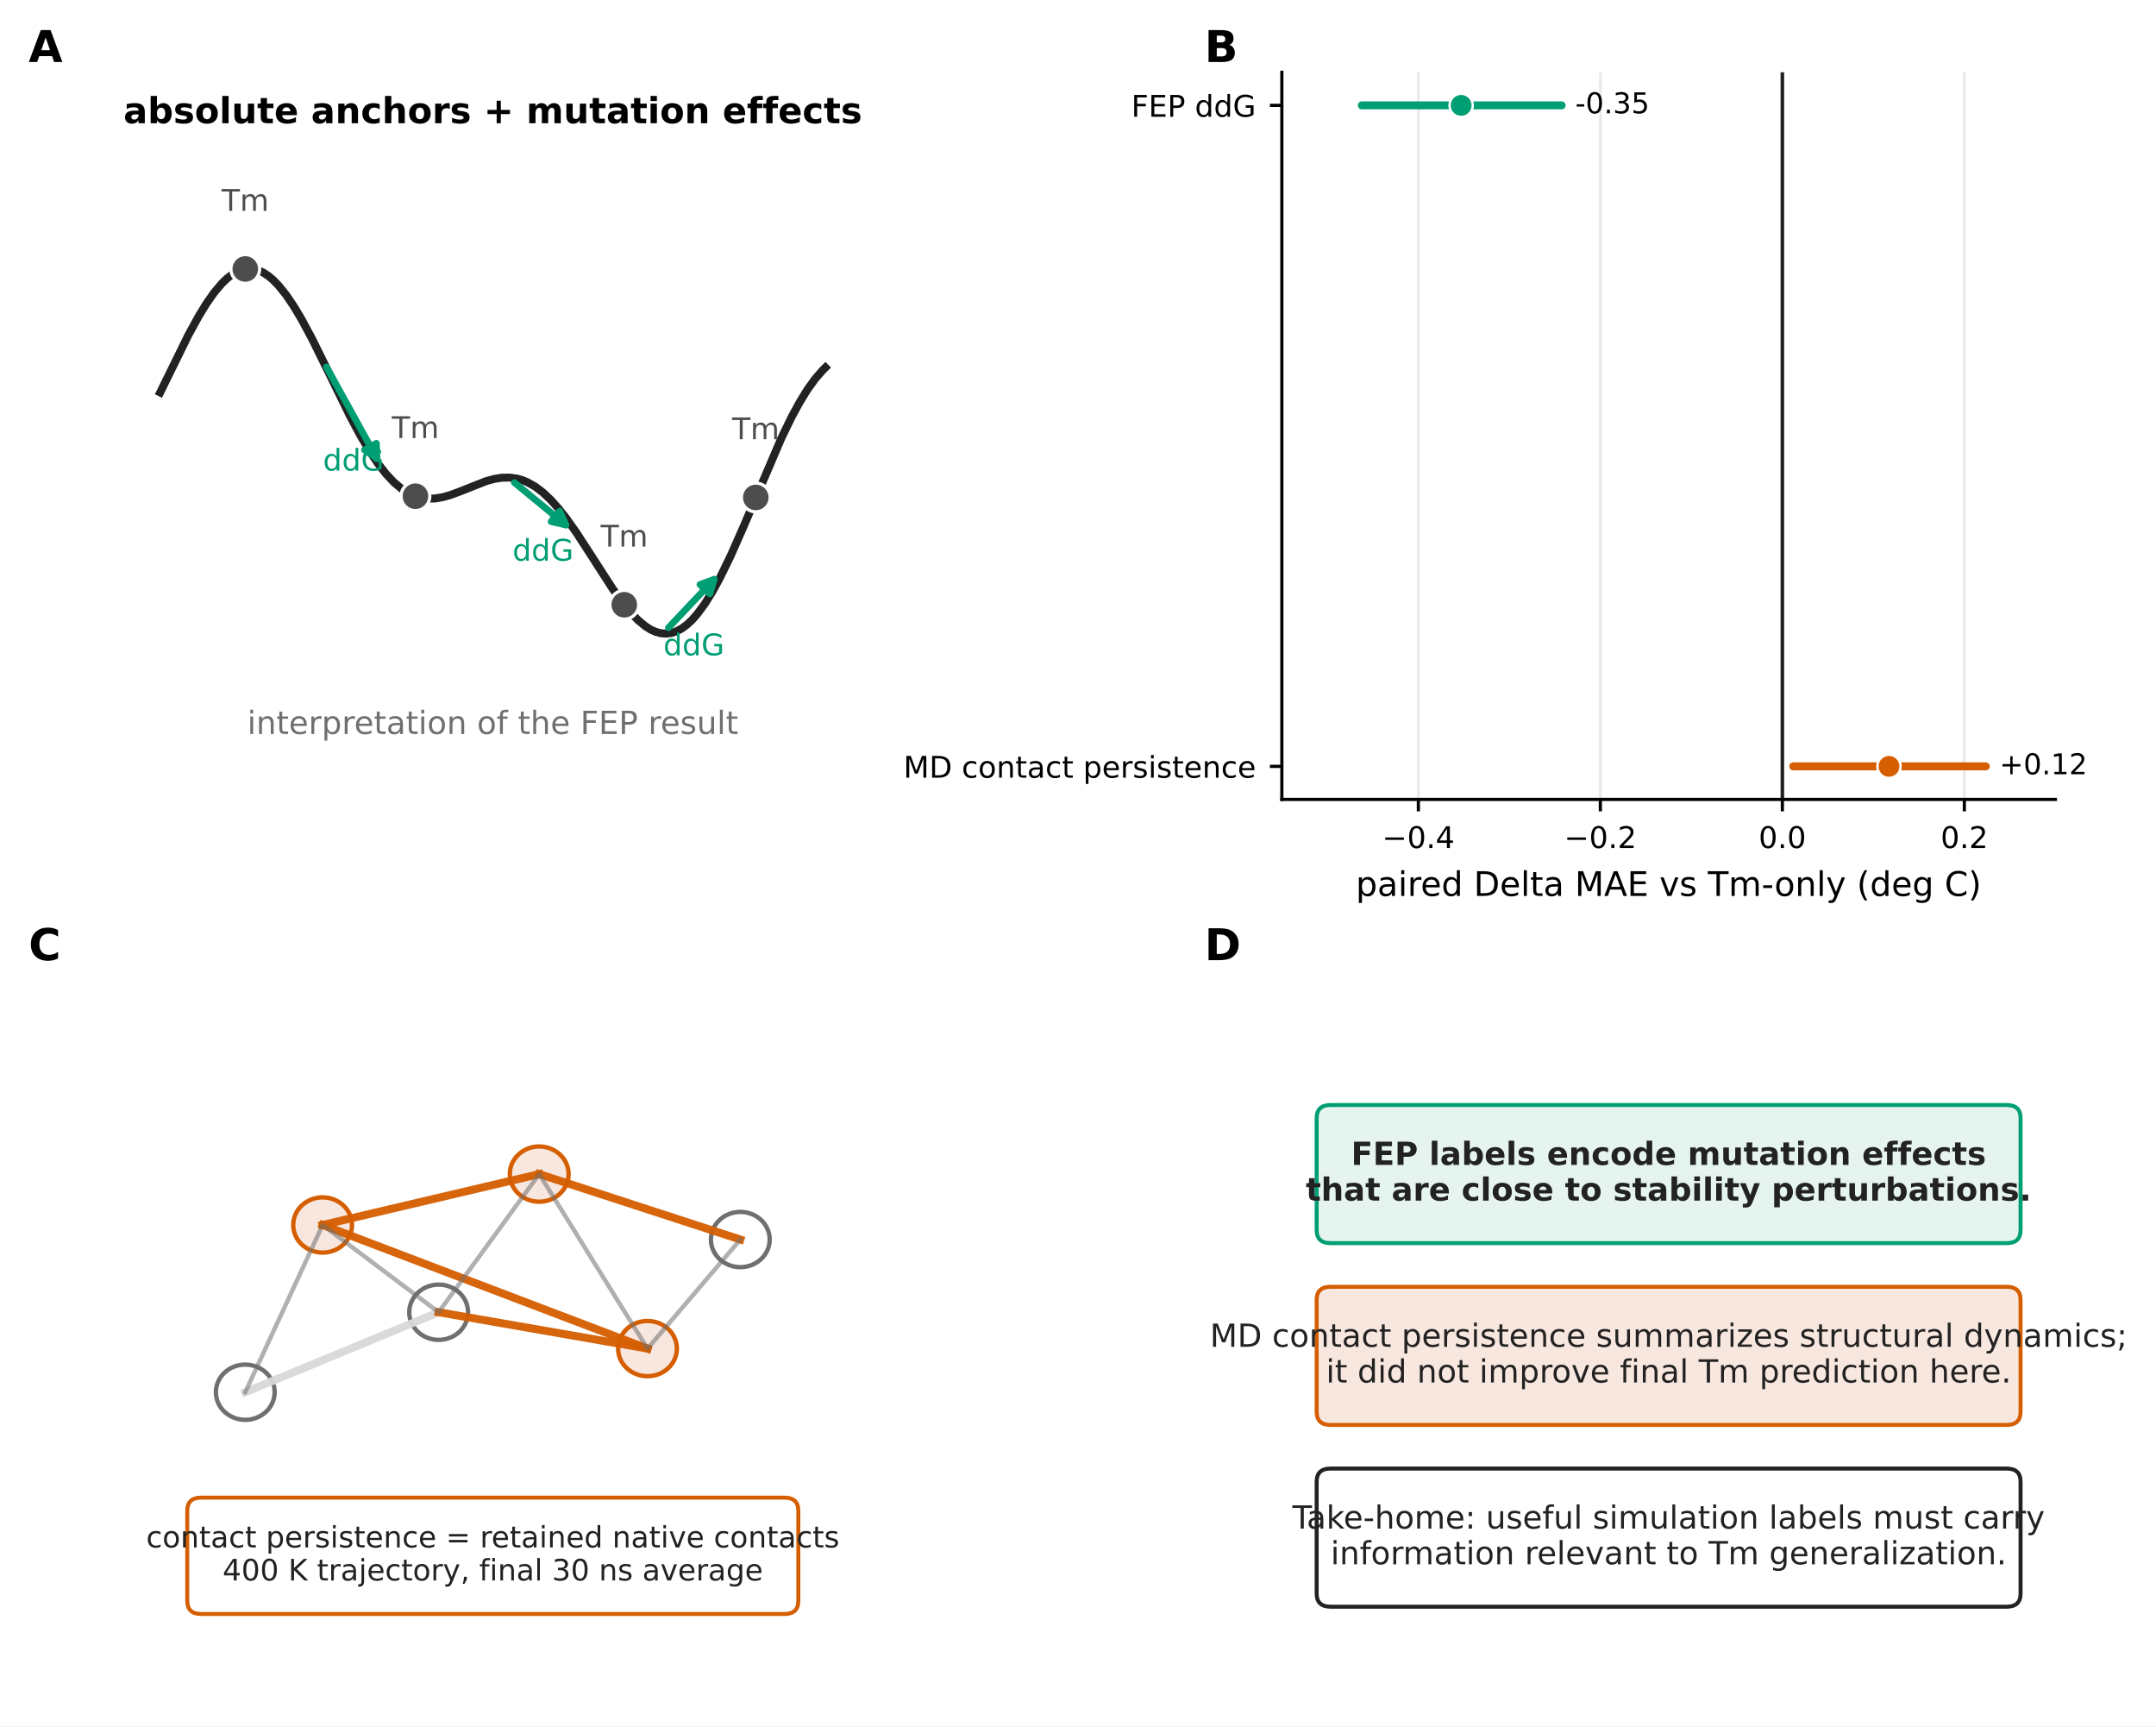
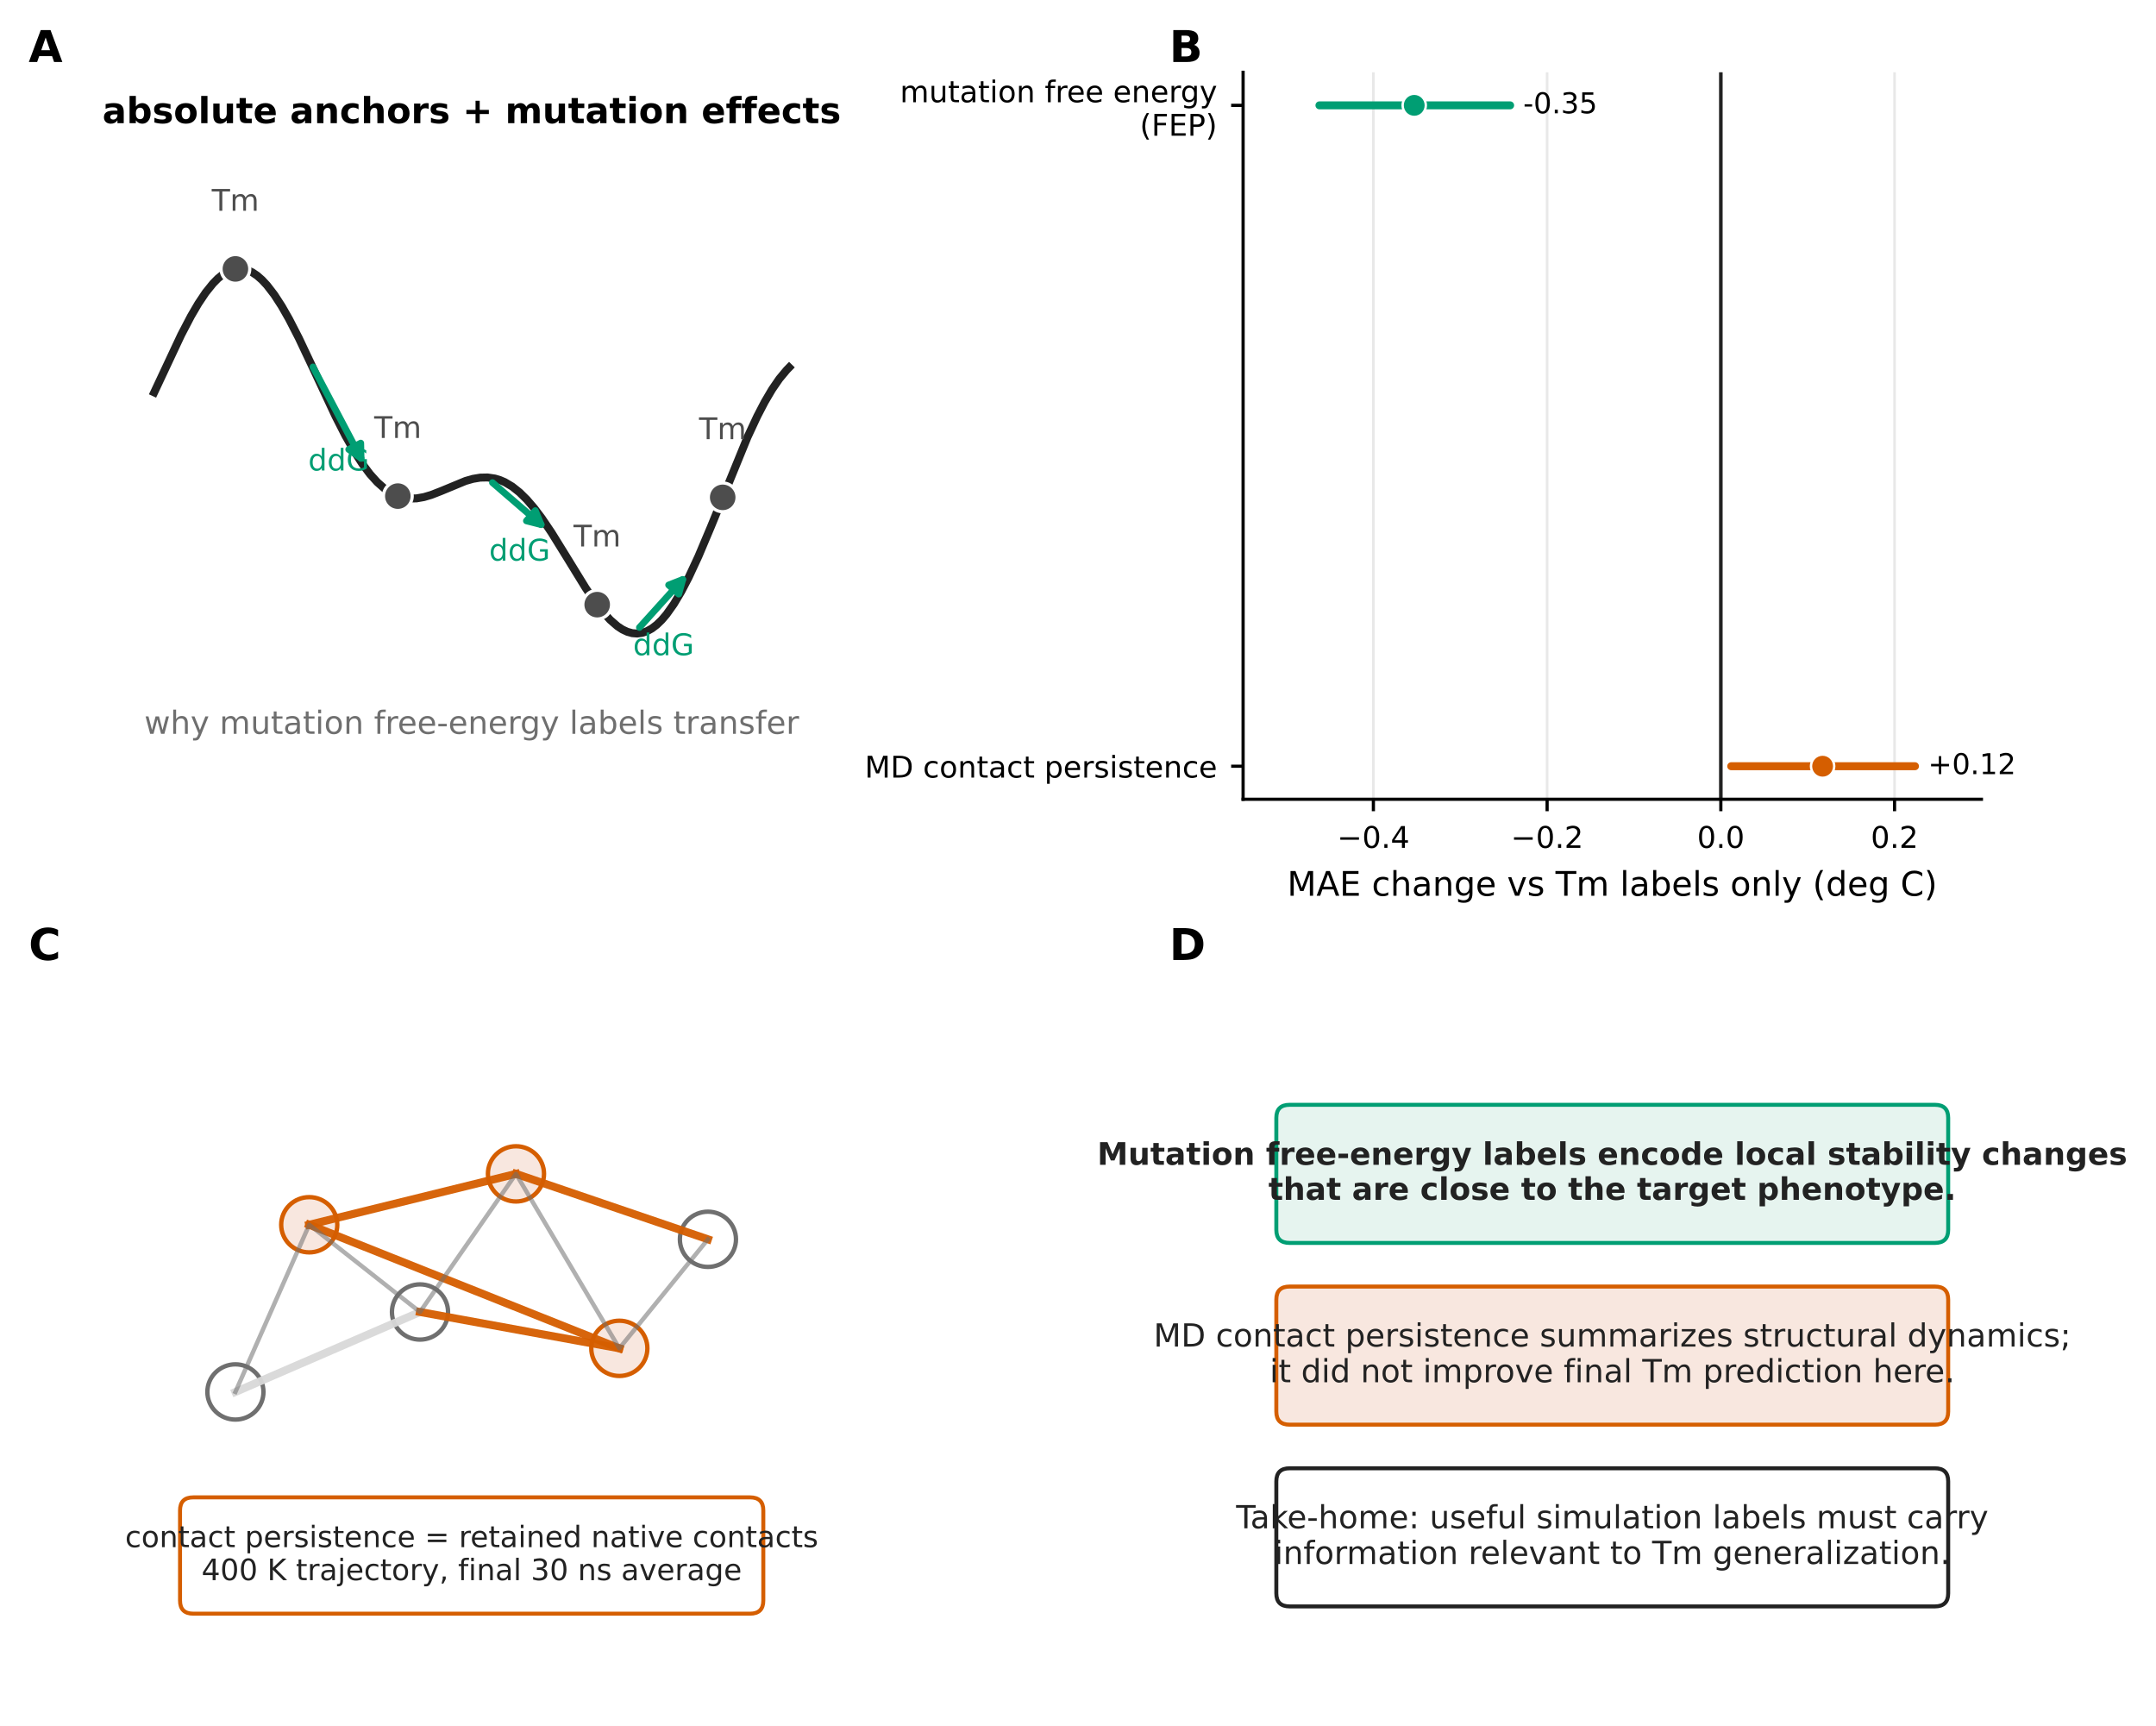
- <svg xmlns="http://www.w3.org/2000/svg" xmlns:xlink="http://www.w3.org/1999/xlink" width="541.18pt" height="433.197pt" viewBox="0 0 541.18 433.197" version="1.1">
+ <svg xmlns="http://www.w3.org/2000/svg" xmlns:xlink="http://www.w3.org/1999/xlink" width="541.238pt" height="433.197pt" viewBox="0 0 541.238 433.197" version="1.1">
  <defs>
    <style type="text/css">*{stroke-linejoin: round; stroke-linecap: butt}</style>
  </defs>
  <g id="figure_1">
    <g id="patch_1">
-       <path d="M 0 433.197  L 541.18 433.197  L 541.18 0  L 0 0  z " style="fill: #ffffff" />
+       <path d="M 0 433.197  L 541.238 433.197  L 541.238 0  L 0 0  z " style="fill: #ffffff" />
    </g>
    <g id="axes_1">
      <g id="patch_2">
-         <path d="M 26.616 200.605  L 220.776 200.605  L 220.776 18.147  L 26.616 18.147  z " style="fill: #ffffff" />
+         <path d="M 25.735 200.605  L 211.081 200.605  L 211.081 18.147  L 25.735 18.147  z " style="fill: #ffffff" />
      </g>
      <g id="matplotlib.axis_1" />
      <g id="matplotlib.axis_2" />
      <g id="line2d_1">
-         <path d="M 40.207 98.486  L 47.299 84.056  L 49.878 79.346  L 51.812 76.188  L 53.746 73.432  L 55.68 71.139  L 56.969 69.894  L 58.259 68.891  L 59.548 68.141  L 60.838 67.651  L 62.127 67.426  L 63.416 67.469  L 64.706 67.779  L 65.995 68.353  L 67.285 69.185  L 68.574 70.267  L 69.863 71.587  L 71.798 73.984  L 73.732 76.833  L 75.666 80.068  L 78.245 84.858  L 82.113 92.676  L 87.915 104.515  L 90.494 109.339  L 93.073 113.668  L 95.007 116.515  L 96.941 118.977  L 98.875 121.027  L 100.809 122.655  L 102.099 123.504  L 103.388 124.169  L 104.677 124.654  L 105.967 124.969  L 107.256 125.124  L 109.19 125.085  L 111.124 124.764  L 113.058 124.221  L 115.637 123.263  L 122.084 120.714  L 124.018 120.187  L 125.952 119.878  L 127.887 119.84  L 129.821 120.112  L 131.11 120.483  L 132.4 121.011  L 134.334 122.108  L 136.268 123.571  L 138.202 125.388  L 140.136 127.536  L 142.07 129.978  L 144.649 133.61  L 148.517 139.571  L 153.675 147.575  L 156.253 151.183  L 158.188 153.564  L 160.122 155.589  L 162.056 157.191  L 163.345 157.996  L 164.635 158.575  L 165.924 158.916  L 167.213 159.009  L 168.503 158.847  L 169.792 158.427  L 171.082 157.747  L 172.371 156.808  L 173.66 155.614  L 174.95 154.172  L 176.884 151.566  L 178.818 148.466  L 180.752 144.925  L 183.331 139.631  L 186.554 132.343  L 196.225 109.745  L 198.804 104.463  L 200.738 100.912  L 202.672 97.77  L 204.606 95.078  L 206.54 92.864  L 207.185 92.234  L 207.185 92.234  " clip-path="url(#pe78632c267)" style="fill: none; stroke: #222222; stroke-width: 2; stroke-linecap: square" />
+         <path d="M 38.709 98.486  L 45.479 84.056  L 47.94 79.346  L 49.787 76.188  L 51.633 73.432  L 53.479 71.139  L 54.71 69.894  L 55.941 68.891  L 57.172 68.141  L 58.403 67.651  L 59.634 67.426  L 60.864 67.469  L 62.095 67.779  L 63.326 68.353  L 64.557 69.185  L 65.788 70.267  L 67.019 71.587  L 68.865 73.984  L 70.711 76.833  L 72.558 80.068  L 75.02 84.858  L 78.712 92.676  L 84.251 104.515  L 86.713 109.339  L 89.175 113.668  L 91.021 116.515  L 92.867 118.977  L 94.713 121.027  L 96.56 122.655  L 97.791 123.504  L 99.021 124.169  L 100.252 124.654  L 101.483 124.969  L 102.714 125.124  L 104.56 125.085  L 106.407 124.764  L 108.253 124.221  L 110.715 123.263  L 116.869 120.714  L 118.715 120.187  L 120.562 119.878  L 122.408 119.84  L 124.254 120.112  L 125.485 120.483  L 126.716 121.011  L 128.562 122.108  L 130.409 123.571  L 132.255 125.388  L 134.101 127.536  L 135.948 129.978  L 138.409 133.61  L 142.102 139.571  L 147.025 147.575  L 149.487 151.183  L 151.333 153.564  L 153.18 155.589  L 155.026 157.191  L 156.257 157.996  L 157.488 158.575  L 158.719 158.916  L 159.95 159.009  L 161.18 158.847  L 162.411 158.427  L 163.642 157.747  L 164.873 156.808  L 166.104 155.614  L 167.335 154.172  L 169.181 151.566  L 171.027 148.466  L 172.874 144.925  L 175.335 139.631  L 178.413 132.343  L 187.644 109.745  L 190.106 104.463  L 191.952 100.912  L 193.798 97.77  L 195.645 95.078  L 197.491 92.864  L 198.106 92.234  L 198.106 92.234  " clip-path="url(#p2c0b64b8b6)" style="fill: none; stroke: #222222; stroke-width: 2; stroke-linecap: square" />
      </g>
      <g id="text_1">
-         <text style="font-size: 7.5px; font-family: 'DejaVu Sans'; text-anchor: middle; fill: #4d4d4d" x="61.565" y="52.899" transform="rotate(-0 61.56482 52.89873)">Tm</text>
+         <text style="font-size: 7.5px; font-family: 'DejaVu Sans'; text-anchor: middle; fill: #4d4d4d" x="59.097" y="52.899" transform="rotate(-0 59.09691 52.89873)">Tm</text>
      </g>
      <g id="text_2">
-         <text style="font-size: 7.5px; font-family: 'DejaVu Sans'; text-anchor: middle; fill: #4d4d4d" x="104.28" y="109.921" transform="rotate(-0 104.28 109.9215)">Tm</text>
+         <text style="font-size: 7.5px; font-family: 'DejaVu Sans'; text-anchor: middle; fill: #4d4d4d" x="99.873" y="109.921" transform="rotate(-0 99.87305 109.9215)">Tm</text>
      </g>
      <g id="text_3">
-         <text style="font-size: 7.5px; font-family: 'DejaVu Sans'; text-anchor: middle; fill: #4d4d4d" x="156.703" y="137.165" transform="rotate(-0 156.7032 137.1646)">Tm</text>
+         <text style="font-size: 7.5px; font-family: 'DejaVu Sans'; text-anchor: middle; fill: #4d4d4d" x="149.917" y="137.165" transform="rotate(-0 149.9165 137.1646)">Tm</text>
      </g>
      <g id="text_4">
-         <text style="font-size: 7.5px; font-family: 'DejaVu Sans'; text-anchor: middle; fill: #4d4d4d" x="189.71" y="110.233" transform="rotate(-0 189.7105 110.2332)">Tm</text>
+         <text style="font-size: 7.5px; font-family: 'DejaVu Sans'; text-anchor: middle; fill: #4d4d4d" x="181.425" y="110.233" transform="rotate(-0 181.4253 110.2332)">Tm</text>
      </g>
      <g id="patch_3">
-         <path d="M 81.95 92.096  Q 88.749 104.405 94.629 115.051  " style="fill: none; stroke: #009e73; stroke-width: 1.7; stroke-linecap: round" />
-         <path d="M 94.473 111.253  L 94.629 115.051  L 91.497 112.897  z " style="fill: #009e73; stroke: #009e73; stroke-width: 1.7; stroke-linecap: round" />
+         <path d="M 78.564 92.11  Q 85.046 104.403 90.641 115.015  " style="fill: none; stroke: #009e73; stroke-width: 1.7; stroke-linecap: round" />
+         <path d="M 90.559 111.215  L 90.641 115.015  L 87.552 112.801  z " style="fill: #009e73; stroke: #009e73; stroke-width: 1.7; stroke-linecap: round" />
      </g>
      <g id="text_5">
-         <text style="font-size: 7.5px; font-family: 'DejaVu Sans'; text-anchor: middle; fill: #009e73" x="88.747" y="118.086" transform="rotate(-0 88.74723 118.0865)">ddG</text>
+         <text style="font-size: 7.5px; font-family: 'DejaVu Sans'; text-anchor: middle; fill: #009e73" x="85.045" y="118.086" transform="rotate(-0 85.04537 118.0865)">ddG</text>
      </g>
      <g id="patch_4">
-         <path d="M 129.121 121.1  Q 136.316 127.022 142.044 131.736  " style="fill: none; stroke: #009e73; stroke-width: 1.7; stroke-linecap: round" />
-         <path d="M 140.499 128.263  L 142.044 131.736  L 138.338 130.888  z " style="fill: #009e73; stroke: #009e73; stroke-width: 1.7; stroke-linecap: round" />
+         <path d="M 123.628 121.135  Q 130.454 127.021 135.842 131.667  " style="fill: none; stroke: #009e73; stroke-width: 1.7; stroke-linecap: round" />
+         <path d="M 134.377 128.159  L 135.842 131.667  L 132.157 130.734  z " style="fill: #009e73; stroke: #009e73; stroke-width: 1.7; stroke-linecap: round" />
      </g>
      <g id="text_6">
-         <text style="font-size: 7.5px; font-family: 'DejaVu Sans'; text-anchor: middle; fill: #009e73" x="136.316" y="140.706" transform="rotate(-0 136.3164 140.7063)">ddG</text>
+         <text style="font-size: 7.5px; font-family: 'DejaVu Sans'; text-anchor: middle; fill: #009e73" x="130.455" y="140.706" transform="rotate(-0 130.4552 140.7063)">ddG</text>
      </g>
      <g id="patch_5">
-         <path d="M 167.786 157.521  Q 174.178 150.761 179.264 145.383  " style="fill: none; stroke: #009e73; stroke-width: 1.7; stroke-linecap: round" />
-         <path d="M 175.693 146.685  L 179.264 145.383  L 178.163 149.021  z " style="fill: #009e73; stroke: #009e73; stroke-width: 1.7; stroke-linecap: round" />
+         <path d="M 160.525 157.489  Q 166.598 150.761 171.398 145.444  " style="fill: none; stroke: #009e73; stroke-width: 1.7; stroke-linecap: round" />
+         <path d="M 167.858 146.829  L 171.398 145.444  L 170.382 149.107  z " style="fill: #009e73; stroke: #009e73; stroke-width: 1.7; stroke-linecap: round" />
      </g>
      <g id="text_7">
-         <text style="font-size: 7.5px; font-family: 'DejaVu Sans'; text-anchor: middle; fill: #009e73" x="174.178" y="164.446" transform="rotate(-0 174.1777 164.4461)">ddG</text>
+         <text style="font-size: 7.5px; font-family: 'DejaVu Sans'; text-anchor: middle; fill: #009e73" x="166.598" y="164.446" transform="rotate(-0 166.5977 164.4461)">ddG</text>
      </g>
      <g id="text_8">
-         <text style="font-weight: 700; font-size: 9px; font-family: 'DejaVu Sans'; text-anchor: middle" x="123.696" y="30.919" transform="rotate(-0 123.696 30.91946)">absolute anchors + mutation effects</text>
+         <text style="font-weight: 700; font-size: 9px; font-family: 'DejaVu Sans'; text-anchor: middle" x="118.408" y="30.919" transform="rotate(-0 118.4077 30.91946)">absolute anchors + mutation effects</text>
      </g>
      <g id="text_9">
-         <text style="font-size: 8px; font-family: 'DejaVu Sans'; text-anchor: middle; fill: #6f6f6f" x="123.696" y="184.184" transform="rotate(-0 123.696 184.1836)">interpretation of the FEP result</text>
+         <text style="font-size: 8px; font-family: 'DejaVu Sans'; text-anchor: middle; fill: #6f6f6f" x="118.408" y="184.184" transform="rotate(-0 118.4077 184.1836)">why mutation free-energy labels transfer</text>
      </g>
      <g id="text_10">
        <text style="font-weight: 700; font-size: 11px; font-family: 'DejaVu Sans'; text-anchor: start" x="7.2" y="15.558" transform="rotate(-0 7.2 15.55828)">A</text>
      </g>
      <g id="PathCollection_1">
        <defs>
-           <path id="m253d816e03" d="M 0 3.606  C 0.956 3.606 1.873 3.226 2.55 2.55  C 3.226 1.873 3.606 0.956 3.606 0  C 3.606 -0.956 3.226 -1.873 2.55 -2.55  C 1.873 -3.226 0.956 -3.606 0 -3.606  C -0.956 -3.606 -1.873 -3.226 -2.55 -2.55  C -3.226 -1.873 -3.606 -0.956 -3.606 0  C -3.606 0.956 -3.226 1.873 -2.55 2.55  C -1.873 3.226 -0.956 3.606 0 3.606  z " style="stroke: #ffffff; stroke-width: 0.8" />
+           <path id="m5f0a1b4e1e" d="M 0 3.606  C 0.956 3.606 1.873 3.226 2.55 2.55  C 3.226 1.873 3.606 0.956 3.606 0  C 3.606 -0.956 3.226 -1.873 2.55 -2.55  C 1.873 -3.226 0.956 -3.606 0 -3.606  C -0.956 -3.606 -1.873 -3.226 -2.55 -2.55  C -3.226 -1.873 -3.606 -0.956 -3.606 0  C -3.606 0.956 -3.226 1.873 -2.55 2.55  C -1.873 3.226 -0.956 3.606 0 3.606  z " style="stroke: #ffffff; stroke-width: 0.8" />
        </defs>
-         <g clip-path="url(#pe78632c267)">
-           <use xlink:href="#m253d816e03" x="61.565" y="67.495" style="fill: #4d4d4d; stroke: #ffffff; stroke-width: 0.8" />
-           <use xlink:href="#m253d816e03" x="104.28" y="124.518" style="fill: #4d4d4d; stroke: #ffffff; stroke-width: 0.8" />
-           <use xlink:href="#m253d816e03" x="156.703" y="151.761" style="fill: #4d4d4d; stroke: #ffffff; stroke-width: 0.8" />
-           <use xlink:href="#m253d816e03" x="189.71" y="124.83" style="fill: #4d4d4d; stroke: #ffffff; stroke-width: 0.8" />
+         <g clip-path="url(#p2c0b64b8b6)">
+           <use xlink:href="#m5f0a1b4e1e" x="59.097" y="67.495" style="fill: #4d4d4d; stroke: #ffffff; stroke-width: 0.8" />
+           <use xlink:href="#m5f0a1b4e1e" x="99.873" y="124.518" style="fill: #4d4d4d; stroke: #ffffff; stroke-width: 0.8" />
+           <use xlink:href="#m5f0a1b4e1e" x="149.917" y="151.761" style="fill: #4d4d4d; stroke: #ffffff; stroke-width: 0.8" />
+           <use xlink:href="#m5f0a1b4e1e" x="181.425" y="124.83" style="fill: #4d4d4d; stroke: #ffffff; stroke-width: 0.8" />
        </g>
      </g>
    </g>
    <g id="axes_2">
      <g id="patch_6">
-         <path d="M 321.76 200.605  L 515.92 200.605  L 515.92 18.147  L 321.76 18.147  z " style="fill: #ffffff" />
+         <path d="M 312.065 200.605  L 497.411 200.605  L 497.411 18.147  L 312.065 18.147  z " style="fill: #ffffff" />
      </g>
      <g id="matplotlib.axis_3">
        <g id="xtick_1">
          <g id="line2d_2">
-             <path d="M 356.024 200.605  L 356.024 18.147  " clip-path="url(#p663e8da5ec)" style="fill: none; stroke: #e8e8e8; stroke-width: 0.65; stroke-linecap: square" />
+             <path d="M 344.773 200.605  L 344.773 18.147  " clip-path="url(#p73a50c0881)" style="fill: none; stroke: #e8e8e8; stroke-width: 0.65; stroke-linecap: square" />
          </g>
          <g id="line2d_3">
            <defs>
-               <path id="m9e919296b8" d="M 0 0  L 0 3  " style="stroke: #000000; stroke-width: 0.8" />
+               <path id="m9fbf3419f8" d="M 0 0  L 0 3  " style="stroke: #000000; stroke-width: 0.8" />
            </defs>
            <g>
-               <use xlink:href="#m9e919296b8" x="356.024" y="200.605" style="stroke: #000000; stroke-width: 0.8" />
+               <use xlink:href="#m9fbf3419f8" x="344.773" y="200.605" style="stroke: #000000; stroke-width: 0.8" />
            </g>
          </g>
          <g id="text_11">
-             <text style="font-size: 7.5px; font-family: 'DejaVu Sans'; text-anchor: middle" x="356.024" y="212.804" transform="rotate(-0 356.0237 212.8036)">−0.4</text>
+             <text style="font-size: 7.5px; font-family: 'DejaVu Sans'; text-anchor: middle" x="344.773" y="212.804" transform="rotate(-0 344.7729 212.8036)">−0.4</text>
          </g>
        </g>
        <g id="xtick_2">
          <g id="line2d_4">
-             <path d="M 401.708 200.605  L 401.708 18.147  " clip-path="url(#p663e8da5ec)" style="fill: none; stroke: #e8e8e8; stroke-width: 0.65; stroke-linecap: square" />
+             <path d="M 388.384 200.605  L 388.384 18.147  " clip-path="url(#p73a50c0881)" style="fill: none; stroke: #e8e8e8; stroke-width: 0.65; stroke-linecap: square" />
          </g>
          <g id="line2d_5">
            <g>
-               <use xlink:href="#m9e919296b8" x="401.708" y="200.605" style="stroke: #000000; stroke-width: 0.8" />
+               <use xlink:href="#m9fbf3419f8" x="388.384" y="200.605" style="stroke: #000000; stroke-width: 0.8" />
            </g>
          </g>
          <g id="text_12">
-             <text style="font-size: 7.5px; font-family: 'DejaVu Sans'; text-anchor: middle" x="401.708" y="212.804" transform="rotate(-0 401.7084 212.8036)">−0.2</text>
+             <text style="font-size: 7.5px; font-family: 'DejaVu Sans'; text-anchor: middle" x="388.384" y="212.804" transform="rotate(-0 388.3838 212.8036)">−0.2</text>
          </g>
        </g>
        <g id="xtick_3">
          <g id="line2d_6">
-             <path d="M 447.393 200.605  L 447.393 18.147  " clip-path="url(#p663e8da5ec)" style="fill: none; stroke: #e8e8e8; stroke-width: 0.65; stroke-linecap: square" />
+             <path d="M 431.995 200.605  L 431.995 18.147  " clip-path="url(#p73a50c0881)" style="fill: none; stroke: #e8e8e8; stroke-width: 0.65; stroke-linecap: square" />
          </g>
          <g id="line2d_7">
            <g>
-               <use xlink:href="#m9e919296b8" x="447.393" y="200.605" style="stroke: #000000; stroke-width: 0.8" />
+               <use xlink:href="#m9fbf3419f8" x="431.995" y="200.605" style="stroke: #000000; stroke-width: 0.8" />
            </g>
          </g>
          <g id="text_13">
-             <text style="font-size: 7.5px; font-family: 'DejaVu Sans'; text-anchor: middle" x="447.393" y="212.804" transform="rotate(-0 447.3931 212.8036)">0.0</text>
+             <text style="font-size: 7.5px; font-family: 'DejaVu Sans'; text-anchor: middle" x="431.995" y="212.804" transform="rotate(-0 431.9946 212.8036)">0.0</text>
          </g>
        </g>
        <g id="xtick_4">
          <g id="line2d_8">
-             <path d="M 493.078 200.605  L 493.078 18.147  " clip-path="url(#p663e8da5ec)" style="fill: none; stroke: #e8e8e8; stroke-width: 0.65; stroke-linecap: square" />
+             <path d="M 475.605 200.605  L 475.605 18.147  " clip-path="url(#p73a50c0881)" style="fill: none; stroke: #e8e8e8; stroke-width: 0.65; stroke-linecap: square" />
          </g>
          <g id="line2d_9">
            <g>
-               <use xlink:href="#m9e919296b8" x="493.078" y="200.605" style="stroke: #000000; stroke-width: 0.8" />
+               <use xlink:href="#m9fbf3419f8" x="475.605" y="200.605" style="stroke: #000000; stroke-width: 0.8" />
            </g>
          </g>
          <g id="text_14">
-             <text style="font-size: 7.5px; font-family: 'DejaVu Sans'; text-anchor: middle" x="493.078" y="212.804" transform="rotate(-0 493.0778 212.8036)">0.2</text>
+             <text style="font-size: 7.5px; font-family: 'DejaVu Sans'; text-anchor: middle" x="475.605" y="212.804" transform="rotate(-0 475.6055 212.8036)">0.2</text>
          </g>
        </g>
        <g id="text_15">
-           <text style="font-size: 8.5px; font-family: 'DejaVu Sans'; text-anchor: middle" x="418.84" y="224.822" transform="rotate(-0 418.8402 224.8221)">paired Delta MAE vs Tm-only (deg C)</text>
+           <text style="font-size: 8.5px; font-family: 'DejaVu Sans'; text-anchor: middle" x="404.738" y="224.822" transform="rotate(-0 404.7378 224.8221)">MAE change vs Tm labels only (deg C)</text>
        </g>
      </g>
      <g id="matplotlib.axis_4">
        <g id="ytick_1">
          <g id="line2d_10">
            <defs>
-               <path id="m4b8b736620" d="M 0 0  L -3 0  " style="stroke: #000000; stroke-width: 0.8" />
+               <path id="med306e36c4" d="M 0 0  L -3 0  " style="stroke: #000000; stroke-width: 0.8" />
            </defs>
            <g>
-               <use xlink:href="#m4b8b736620" x="321.76" y="26.441" style="stroke: #000000; stroke-width: 0.8" />
+               <use xlink:href="#med306e36c4" x="312.065" y="26.441" style="stroke: #000000; stroke-width: 0.8" />
            </g>
          </g>
          <g id="text_16">
-             <text style="font-size: 7.5px; font-family: 'DejaVu Sans'; text-anchor: end" x="315.26" y="29.29" transform="rotate(-0 315.2601 29.29037)">FEP ddG</text>
+             <text style="font-size: 7.5px; font-family: 'DejaVu Sans'" transform="translate(225.9171 25.66107)">mutation free energy</text>
+             <text style="font-size: 7.5px; font-family: 'DejaVu Sans'" transform="translate(286.1375 34.05943)">(FEP)</text>
          </g>
        </g>
        <g id="ytick_2">
          <g id="line2d_11">
            <g>
-               <use xlink:href="#m4b8b736620" x="321.76" y="192.311" style="stroke: #000000; stroke-width: 0.8" />
+               <use xlink:href="#med306e36c4" x="312.065" y="192.311" style="stroke: #000000; stroke-width: 0.8" />
            </g>
          </g>
          <g id="text_17">
-             <text style="font-size: 7.5px; font-family: 'DejaVu Sans'; text-anchor: end" x="315.26" y="195.161" transform="rotate(-0 315.2601 195.1607)">MD contact persistence</text>
+             <text style="font-size: 7.5px; font-family: 'DejaVu Sans'; text-anchor: end" x="305.565" y="195.161" transform="rotate(-0 305.5648 195.1607)">MD contact persistence</text>
          </g>
        </g>
      </g>
      <g id="line2d_12">
-         <path d="M 447.393 200.605  L 447.393 18.147  " clip-path="url(#p663e8da5ec)" style="fill: none; stroke: #222222; stroke-width: 0.9; stroke-linecap: square" />
+         <path d="M 431.995 200.605  L 431.995 18.147  " clip-path="url(#p73a50c0881)" style="fill: none; stroke: #222222; stroke-width: 0.9; stroke-linecap: square" />
      </g>
      <g id="patch_7">
-         <path d="M 321.76 200.605  L 321.76 18.147  " style="fill: none; stroke: #000000; stroke-width: 0.8; stroke-linejoin: miter; stroke-linecap: square" />
+         <path d="M 312.065 200.605  L 312.065 18.147  " style="fill: none; stroke: #000000; stroke-width: 0.8; stroke-linejoin: miter; stroke-linecap: square" />
      </g>
      <g id="patch_8">
-         <path d="M 321.76 200.605  L 515.92 200.605  " style="fill: none; stroke: #000000; stroke-width: 0.8; stroke-linejoin: miter; stroke-linecap: square" />
+         <path d="M 312.065 200.605  L 497.411 200.605  " style="fill: none; stroke: #000000; stroke-width: 0.8; stroke-linejoin: miter; stroke-linecap: square" />
      </g>
      <g id="line2d_13">
-         <path d="M 341.838 26.441  L 391.984 26.441  " clip-path="url(#p663e8da5ec)" style="fill: none; stroke: #009e73; stroke-width: 2; stroke-linecap: round" />
+         <path d="M 331.231 26.441  L 379.101 26.441  " clip-path="url(#p73a50c0881)" style="fill: none; stroke: #009e73; stroke-width: 2; stroke-linecap: round" />
      </g>
      <g id="text_18">
-         <text style="font-size: 7.2px; font-family: 'DejaVu Sans'; text-anchor: start" x="395.411" y="28.428" transform="rotate(-0 395.4107 28.42771)">-0.35</text>
+         <text style="font-size: 7.2px; font-family: 'DejaVu Sans'; text-anchor: start" x="382.372" y="28.428" transform="rotate(-0 382.372 28.42771)">-0.35</text>
      </g>
      <g id="line2d_14">
-         <path d="M 450.124 192.311  L 498.451 192.311  " clip-path="url(#p663e8da5ec)" style="fill: none; stroke: #d55e00; stroke-width: 2; stroke-linecap: round" />
+         <path d="M 434.602 192.311  L 480.734 192.311  " clip-path="url(#p73a50c0881)" style="fill: none; stroke: #d55e00; stroke-width: 2; stroke-linecap: round" />
      </g>
      <g id="text_19">
-         <text style="font-size: 7.2px; font-family: 'DejaVu Sans'; text-anchor: start" x="501.877" y="194.298" transform="rotate(-0 501.8769 194.298)">+0.12</text>
+         <text style="font-size: 7.2px; font-family: 'DejaVu Sans'; text-anchor: start" x="484.005" y="194.298" transform="rotate(-0 484.0051 194.298)">+0.12</text>
      </g>
      <g id="text_20">
-         <text style="font-weight: 700; font-size: 11px; font-family: 'DejaVu Sans'; text-anchor: start" x="302.344" y="15.558" transform="rotate(-0 302.3441 15.55828)">B</text>
+         <text style="font-weight: 700; font-size: 11px; font-family: 'DejaVu Sans'; text-anchor: start" x="293.53" y="15.558" transform="rotate(-0 293.5302 15.55828)">B</text>
      </g>
      <g id="PathCollection_2">
        <defs>
-           <path id="mb01809de0a" d="M 0 2.915  C 0.773 2.915 1.515 2.608 2.062 2.062  C 2.608 1.515 2.915 0.773 2.915 0  C 2.915 -0.773 2.608 -1.515 2.062 -2.062  C 1.515 -2.608 0.773 -2.915 0 -2.915  C -0.773 -2.915 -1.515 -2.608 -2.062 -2.062  C -2.608 -1.515 -2.915 -0.773 -2.915 0  C -2.915 0.773 -2.608 1.515 -2.062 2.062  C -1.515 2.608 -0.773 2.915 0 2.915  z " style="stroke: #ffffff; stroke-width: 0.6" />
+           <path id="m3902cc19b2" d="M 0 2.915  C 0.773 2.915 1.515 2.608 2.062 2.062  C 2.608 1.515 2.915 0.773 2.915 0  C 2.915 -0.773 2.608 -1.515 2.062 -2.062  C 1.515 -2.608 0.773 -2.915 0 -2.915  C -0.773 -2.915 -1.515 -2.608 -2.062 -2.062  C -2.608 -1.515 -2.915 -0.773 -2.915 0  C -2.915 0.773 -2.608 1.515 -2.062 2.062  C -1.515 2.608 -0.773 2.915 0 2.915  z " style="stroke: #ffffff; stroke-width: 0.6" />
        </defs>
-         <g clip-path="url(#p663e8da5ec)">
-           <use xlink:href="#mb01809de0a" x="366.765" y="26.441" style="fill: #009e73; stroke: #ffffff; stroke-width: 0.6" />
+         <g clip-path="url(#p73a50c0881)">
+           <use xlink:href="#m3902cc19b2" x="355.027" y="26.441" style="fill: #009e73; stroke: #ffffff; stroke-width: 0.6" />
        </g>
      </g>
      <g id="PathCollection_3">
        <defs>
-           <path id="m6f155eb876" d="M 0 2.915  C 0.773 2.915 1.515 2.608 2.062 2.062  C 2.608 1.515 2.915 0.773 2.915 0  C 2.915 -0.773 2.608 -1.515 2.062 -2.062  C 1.515 -2.608 0.773 -2.915 0 -2.915  C -0.773 -2.915 -1.515 -2.608 -2.062 -2.062  C -2.608 -1.515 -2.915 -0.773 -2.915 0  C -2.915 0.773 -2.608 1.515 -2.062 2.062  C -1.515 2.608 -0.773 2.915 0 2.915  z " style="stroke: #ffffff; stroke-width: 0.6" />
+           <path id="m6c16e49785" d="M 0 2.915  C 0.773 2.915 1.515 2.608 2.062 2.062  C 2.608 1.515 2.915 0.773 2.915 0  C 2.915 -0.773 2.608 -1.515 2.062 -2.062  C 1.515 -2.608 0.773 -2.915 0 -2.915  C -0.773 -2.915 -1.515 -2.608 -2.062 -2.062  C -2.608 -1.515 -2.915 -0.773 -2.915 0  C -2.915 0.773 -2.608 1.515 -2.062 2.062  C -1.515 2.608 -0.773 2.915 0 2.915  z " style="stroke: #ffffff; stroke-width: 0.6" />
        </defs>
-         <g clip-path="url(#p663e8da5ec)">
-           <use xlink:href="#m6f155eb876" x="474.158" y="192.311" style="fill: #d55e00; stroke: #ffffff; stroke-width: 0.6" />
+         <g clip-path="url(#p73a50c0881)">
+           <use xlink:href="#m6c16e49785" x="457.545" y="192.311" style="fill: #d55e00; stroke: #ffffff; stroke-width: 0.6" />
        </g>
      </g>
    </g>
    <g id="axes_3">
      <g id="patch_9">
-         <path d="M 26.616 425.997  L 220.776 425.997  L 220.776 243.54  L 26.616 243.54  z " style="fill: #ffffff" />
+         <path d="M 25.735 425.997  L 211.081 425.997  L 211.081 243.54  L 25.735 243.54  z " style="fill: #ffffff" />
      </g>
      <g id="patch_10">
-         <path d="M 61.565 356.299  C 63.522 356.299 65.398 355.568 66.782 354.268  C 68.165 352.968 68.943 351.204 68.943 349.365  C 68.943 347.526 68.165 345.763 66.782 344.463  C 65.398 343.162 63.522 342.432 61.565 342.432  C 59.608 342.432 57.731 343.162 56.348 344.463  C 54.964 345.763 54.187 347.526 54.187 349.365  C 54.187 351.204 54.964 352.968 56.348 354.268  C 57.731 355.568 59.608 356.299 61.565 356.299  z " clip-path="url(#pef2f596994)" style="fill: #ffffff; stroke: #6f6f6f; stroke-width: 1.1; stroke-linejoin: miter" />
+         <path d="M 59.097 356.299  C 60.965 356.299 62.756 355.568 64.077 354.268  C 65.398 352.968 66.14 351.204 66.14 349.365  C 66.14 347.526 65.398 345.763 64.077 344.463  C 62.756 343.162 60.965 342.432 59.097 342.432  C 57.229 342.432 55.437 343.162 54.117 344.463  C 52.796 345.763 52.054 347.526 52.054 349.365  C 52.054 351.204 52.796 352.968 54.117 354.268  C 55.437 355.568 57.229 356.299 59.097 356.299  z " clip-path="url(#pf85d5c06d2)" style="fill: #ffffff; stroke: #6f6f6f; stroke-width: 1.1; stroke-linejoin: miter" />
      </g>
      <g id="patch_11">
-         <path d="M 80.981 314.333  C 82.938 314.333 84.814 313.603 86.198 312.303  C 87.582 311.002 88.359 309.239 88.359 307.4  C 88.359 305.561 87.582 303.798 86.198 302.497  C 84.814 301.197 82.938 300.467 80.981 300.467  C 79.024 300.467 77.147 301.197 75.764 302.497  C 74.38 303.798 73.603 305.561 73.603 307.4  C 73.603 309.239 74.38 311.002 75.764 312.303  C 77.147 313.603 79.024 314.333 80.981 314.333  z " clip-path="url(#pef2f596994)" style="fill: #f8e7df; stroke: #d55e00; stroke-width: 1.1; stroke-linejoin: miter" />
+         <path d="M 77.632 314.333  C 79.499 314.333 81.291 313.603 82.612 312.303  C 83.933 311.002 84.675 309.239 84.675 307.4  C 84.675 305.561 83.933 303.798 82.612 302.497  C 81.291 301.197 79.499 300.467 77.632 300.467  C 75.764 300.467 73.972 301.197 72.651 302.497  C 71.33 303.798 70.588 305.561 70.588 307.4  C 70.588 309.239 71.33 311.002 72.651 312.303  C 73.972 313.603 75.764 314.333 77.632 314.333  z " clip-path="url(#pf85d5c06d2)" style="fill: #f8e7df; stroke: #d55e00; stroke-width: 1.1; stroke-linejoin: miter" />
      </g>
      <g id="patch_12">
-         <path d="M 110.105 336.228  C 112.062 336.228 113.938 335.498 115.322 334.198  C 116.706 332.897 117.483 331.134 117.483 329.295  C 117.483 327.456 116.706 325.692 115.322 324.392  C 113.938 323.092 112.062 322.362 110.105 322.362  C 108.148 322.362 106.271 323.092 104.888 324.392  C 103.504 325.692 102.727 327.456 102.727 329.295  C 102.727 331.134 103.504 332.897 104.888 334.198  C 106.271 335.498 108.148 336.228 110.105 336.228  z " clip-path="url(#pef2f596994)" style="fill: #ffffff; stroke: #6f6f6f; stroke-width: 1.1; stroke-linejoin: miter" />
+         <path d="M 105.433 336.228  C 107.301 336.228 109.093 335.498 110.414 334.198  C 111.734 332.897 112.477 331.134 112.477 329.295  C 112.477 327.456 111.734 325.692 110.414 324.392  C 109.093 323.092 107.301 322.362 105.433 322.362  C 103.566 322.362 101.774 323.092 100.453 324.392  C 99.132 325.692 98.39 327.456 98.39 329.295  C 98.39 331.134 99.132 332.897 100.453 334.198  C 101.774 335.498 103.566 336.228 105.433 336.228  z " clip-path="url(#pf85d5c06d2)" style="fill: #ffffff; stroke: #6f6f6f; stroke-width: 1.1; stroke-linejoin: miter" />
      </g>
      <g id="patch_13">
-         <path d="M 135.346 301.561  C 137.302 301.561 139.179 300.831 140.563 299.531  C 141.946 298.23 142.724 296.467 142.724 294.628  C 142.724 292.789 141.946 291.026 140.563 289.725  C 139.179 288.425 137.302 287.695 135.346 287.695  C 133.389 287.695 131.512 288.425 130.129 289.725  C 128.745 291.026 127.968 292.789 127.968 294.628  C 127.968 296.467 128.745 298.23 130.129 299.531  C 131.512 300.831 133.389 301.561 135.346 301.561  z " clip-path="url(#pef2f596994)" style="fill: #f8e7df; stroke: #d55e00; stroke-width: 1.1; stroke-linejoin: miter" />
+         <path d="M 129.528 301.561  C 131.396 301.561 133.188 300.831 134.509 299.531  C 135.829 298.23 136.572 296.467 136.572 294.628  C 136.572 292.789 135.829 291.026 134.509 289.725  C 133.188 288.425 131.396 287.695 129.528 287.695  C 127.661 287.695 125.869 288.425 124.548 289.725  C 123.227 291.026 122.485 292.789 122.485 294.628  C 122.485 296.467 123.227 298.23 124.548 299.531  C 125.869 300.831 127.661 301.561 129.528 301.561  z " clip-path="url(#pf85d5c06d2)" style="fill: #f8e7df; stroke: #d55e00; stroke-width: 1.1; stroke-linejoin: miter" />
      </g>
      <g id="patch_14">
-         <path d="M 162.528 345.351  C 164.485 345.351 166.362 344.621 167.745 343.32  C 169.129 342.02 169.906 340.257 169.906 338.418  C 169.906 336.579 169.129 334.815 167.745 333.515  C 166.362 332.215 164.485 331.484 162.528 331.484  C 160.571 331.484 158.695 332.215 157.311 333.515  C 155.927 334.815 155.15 336.579 155.15 338.418  C 155.15 340.257 155.927 342.02 157.311 343.32  C 158.695 344.621 160.571 345.351 162.528 345.351  z " clip-path="url(#pef2f596994)" style="fill: #f8e7df; stroke: #d55e00; stroke-width: 1.1; stroke-linejoin: miter" />
+         <path d="M 155.477 345.351  C 157.345 345.351 159.136 344.621 160.457 343.32  C 161.778 342.02 162.52 340.257 162.52 338.418  C 162.52 336.579 161.778 334.815 160.457 333.515  C 159.136 332.215 157.345 331.484 155.477 331.484  C 153.609 331.484 151.817 332.215 150.497 333.515  C 149.176 334.815 148.434 336.579 148.434 338.418  C 148.434 340.257 149.176 342.02 150.497 343.32  C 151.817 344.621 153.609 345.351 155.477 345.351  z " clip-path="url(#pf85d5c06d2)" style="fill: #f8e7df; stroke: #d55e00; stroke-width: 1.1; stroke-linejoin: miter" />
      </g>
      <g id="patch_15">
-         <path d="M 185.827 317.983  C 187.784 317.983 189.661 317.252 191.044 315.952  C 192.428 314.652 193.205 312.888 193.205 311.049  C 193.205 309.21 192.428 307.447 191.044 306.147  C 189.661 304.846 187.784 304.116 185.827 304.116  C 183.871 304.116 181.994 304.846 180.61 306.147  C 179.227 307.447 178.449 309.21 178.449 311.049  C 178.449 312.888 179.227 314.652 180.61 315.952  C 181.994 317.252 183.871 317.983 185.827 317.983  z " clip-path="url(#pef2f596994)" style="fill: #ffffff; stroke: #6f6f6f; stroke-width: 1.1; stroke-linejoin: miter" />
+         <path d="M 177.718 317.983  C 179.586 317.983 181.378 317.252 182.699 315.952  C 184.019 314.652 184.762 312.888 184.762 311.049  C 184.762 309.21 184.019 307.447 182.699 306.147  C 181.378 304.846 179.586 304.116 177.718 304.116  C 175.851 304.116 174.059 304.846 172.738 306.147  C 171.417 307.447 170.675 309.21 170.675 311.049  C 170.675 312.888 171.417 314.652 172.738 315.952  C 174.059 317.252 175.851 317.983 177.718 317.983  z " clip-path="url(#pf85d5c06d2)" style="fill: #ffffff; stroke: #6f6f6f; stroke-width: 1.1; stroke-linejoin: miter" />
      </g>
      <g id="patch_16">
-         <path d="M 50.498 405.015  L 196.894 405.015  Q 200.389 405.015 200.389 401.73  L 200.389 379.106  Q 200.389 375.822 196.894 375.822  L 50.498 375.822  Q 47.003 375.822 47.003 379.106  L 47.003 401.73  Q 47.003 405.015 50.498 405.015  z " clip-path="url(#pef2f596994)" style="fill: #ffffff; stroke: #d55e00; stroke-linejoin: miter" />
+         <path d="M 48.532 405.015  L 188.283 405.015  Q 191.619 405.015 191.619 401.73  L 191.619 379.106  Q 191.619 375.822 188.283 375.822  L 48.532 375.822  Q 45.196 375.822 45.196 379.106  L 45.196 401.73  Q 45.196 405.015 48.532 405.015  z " clip-path="url(#pf85d5c06d2)" style="fill: #ffffff; stroke: #d55e00; stroke-linejoin: miter" />
      </g>
      <g id="matplotlib.axis_5" />
      <g id="matplotlib.axis_6" />
      <g id="line2d_15">
-         <path d="M 61.565 349.365  L 110.105 329.295  " clip-path="url(#pef2f596994)" style="fill: none; stroke: #d9d9d9; stroke-opacity: 0.95; stroke-width: 2; stroke-linecap: square" />
+         <path d="M 59.097 349.365  L 105.433 329.295  " clip-path="url(#pf85d5c06d2)" style="fill: none; stroke: #d9d9d9; stroke-opacity: 0.95; stroke-width: 2; stroke-linecap: square" />
      </g>
      <g id="line2d_16">
-         <path d="M 80.981 307.4  L 135.346 294.628  " clip-path="url(#pef2f596994)" style="fill: none; stroke: #d55e00; stroke-opacity: 0.95; stroke-width: 2; stroke-linecap: square" />
+         <path d="M 77.632 307.4  L 129.528 294.628  " clip-path="url(#pf85d5c06d2)" style="fill: none; stroke: #d55e00; stroke-opacity: 0.95; stroke-width: 2; stroke-linecap: square" />
      </g>
      <g id="line2d_17">
-         <path d="M 110.105 329.295  L 162.528 338.418  " clip-path="url(#pef2f596994)" style="fill: none; stroke: #d55e00; stroke-opacity: 0.95; stroke-width: 2; stroke-linecap: square" />
+         <path d="M 105.433 329.295  L 155.477 338.418  " clip-path="url(#pf85d5c06d2)" style="fill: none; stroke: #d55e00; stroke-opacity: 0.95; stroke-width: 2; stroke-linecap: square" />
      </g>
      <g id="line2d_18">
-         <path d="M 135.346 294.628  L 185.827 311.049  " clip-path="url(#pef2f596994)" style="fill: none; stroke: #d55e00; stroke-opacity: 0.95; stroke-width: 2; stroke-linecap: square" />
+         <path d="M 129.528 294.628  L 177.718 311.049  " clip-path="url(#pf85d5c06d2)" style="fill: none; stroke: #d55e00; stroke-opacity: 0.95; stroke-width: 2; stroke-linecap: square" />
      </g>
      <g id="line2d_19">
-         <path d="M 80.981 307.4  L 162.528 338.418  " clip-path="url(#pef2f596994)" style="fill: none; stroke: #d55e00; stroke-opacity: 0.95; stroke-width: 2; stroke-linecap: square" />
+         <path d="M 77.632 307.4  L 155.477 338.418  " clip-path="url(#pf85d5c06d2)" style="fill: none; stroke: #d55e00; stroke-opacity: 0.95; stroke-width: 2; stroke-linecap: square" />
      </g>
      <g id="line2d_20">
-         <path d="M 61.565 349.365  L 80.981 307.4  L 110.105 329.295  L 135.346 294.628  L 162.528 338.418  L 185.827 311.049  " clip-path="url(#pef2f596994)" style="fill: none; stroke: #6f6f6f; stroke-opacity: 0.55; stroke-width: 1.1; stroke-linecap: square" />
+         <path d="M 59.097 349.365  L 77.632 307.4  L 105.433 329.295  L 129.528 294.628  L 155.477 338.418  L 177.718 311.049  " clip-path="url(#pf85d5c06d2)" style="fill: none; stroke: #6f6f6f; stroke-opacity: 0.55; stroke-width: 1.1; stroke-linecap: square" />
      </g>
      <g id="text_21">
-         <text style="font-size: 7.4px; font-family: 'DejaVu Sans'; fill: #222222" transform="translate(36.69574 388.3169)">contact persistence = retained native contacts</text>
-         <text style="font-size: 7.4px; font-family: 'DejaVu Sans'; fill: #222222" transform="translate(55.8733 396.6032)">400 K trajectory, final 30 ns average</text>
+         <text style="font-size: 7.4px; font-family: 'DejaVu Sans'; fill: #222222" transform="translate(31.40737 388.3169)">contact persistence = retained native contacts</text>
+         <text style="font-size: 7.4px; font-family: 'DejaVu Sans'; fill: #222222" transform="translate(50.58493 396.6032)">400 K trajectory, final 30 ns average</text>
      </g>
      <g id="text_22">
        <text style="font-weight: 700; font-size: 11px; font-family: 'DejaVu Sans'; text-anchor: start" x="7.2" y="240.951" transform="rotate(-0 7.2 240.9508)">C</text>
      </g>
    </g>
    <g id="axes_4">
      <g id="patch_17">
-         <path d="M 321.76 425.997  L 515.92 425.997  L 515.92 243.54  L 321.76 243.54  z " style="fill: #ffffff" />
+         <path d="M 312.065 425.997  L 497.411 425.997  L 497.411 243.54  L 312.065 243.54  z " style="fill: #ffffff" />
      </g>
      <g id="patch_18">
-         <path d="M 333.992 311.961  L 503.688 311.961  Q 507.183 311.961 507.183 308.677  L 507.183 280.579  Q 507.183 277.295 503.688 277.295  L 333.992 277.295  Q 330.497 277.295 330.497 280.579  L 330.497 308.677  Q 330.497 311.961 333.992 311.961  z " clip-path="url(#p3ac6018433)" style="fill: #e6f4ef; stroke: #009e73; stroke-linejoin: miter" />
+         <path d="M 323.742 311.961  L 485.734 311.961  Q 489.07 311.961 489.07 308.677  L 489.07 280.579  Q 489.07 277.295 485.734 277.295  L 323.742 277.295  Q 320.405 277.295 320.405 280.579  L 320.405 308.677  Q 320.405 311.961 323.742 311.961  z " clip-path="url(#pc3f64183a1)" style="fill: #e6f4ef; stroke: #009e73; stroke-linejoin: miter" />
      </g>
      <g id="patch_19">
-         <path d="M 333.992 357.576  L 503.688 357.576  Q 507.183 357.576 507.183 354.292  L 507.183 326.193  Q 507.183 322.909 503.688 322.909  L 333.992 322.909  Q 330.497 322.909 330.497 326.193  L 330.497 354.292  Q 330.497 357.576 333.992 357.576  z " clip-path="url(#p3ac6018433)" style="fill: #f8e7df; stroke: #d55e00; stroke-linejoin: miter" />
+         <path d="M 323.742 357.576  L 485.734 357.576  Q 489.07 357.576 489.07 354.292  L 489.07 326.193  Q 489.07 322.909 485.734 322.909  L 323.742 322.909  Q 320.405 322.909 320.405 326.193  L 320.405 354.292  Q 320.405 357.576 323.742 357.576  z " clip-path="url(#pc3f64183a1)" style="fill: #f8e7df; stroke: #d55e00; stroke-linejoin: miter" />
      </g>
      <g id="patch_20">
-         <path d="M 333.992 403.19  L 503.688 403.19  Q 507.183 403.19 507.183 399.906  L 507.183 371.807  Q 507.183 368.523 503.688 368.523  L 333.992 368.523  Q 330.497 368.523 330.497 371.807  L 330.497 399.906  Q 330.497 403.19 333.992 403.19  z " clip-path="url(#p3ac6018433)" style="fill: #ffffff; stroke: #222222; stroke-linejoin: miter" />
+         <path d="M 323.742 403.19  L 485.734 403.19  Q 489.07 403.19 489.07 399.906  L 489.07 371.807  Q 489.07 368.523 485.734 368.523  L 323.742 368.523  Q 320.405 368.523 320.405 371.807  L 320.405 399.906  Q 320.405 403.19 323.742 403.19  z " clip-path="url(#pc3f64183a1)" style="fill: #ffffff; stroke: #222222; stroke-linejoin: miter" />
      </g>
      <g id="matplotlib.axis_7" />
      <g id="matplotlib.axis_8" />
      <g id="text_23">
-         <text style="font-weight: 700; font-size: 8px; font-family: 'DejaVu Sans'; fill: #222222" transform="translate(339.1427 292.3251)">FEP labels encode mutation effects</text>
-         <text style="font-weight: 700; font-size: 8px; font-family: 'DejaVu Sans'; fill: #222222" transform="translate(327.7677 301.2834)">that are close to stability perturbations.</text>
+         <text style="font-weight: 700; font-size: 7.8px; font-family: 'DejaVu Sans'; fill: #222222" transform="translate(275.4376 292.3522)">Mutation free-energy labels encode local stability changes</text>
+         <text style="font-weight: 700; font-size: 7.8px; font-family: 'DejaVu Sans'; fill: #222222" transform="translate(318.4174 301.1475)">that are close to the target phenotype.</text>
      </g>
      <g id="text_24">
-         <text style="font-size: 8px; font-family: 'DejaVu Sans'; fill: #222222" transform="translate(303.7008 337.9707)">MD contact persistence summarizes structural dynamics;</text>
-         <text style="font-size: 8px; font-family: 'DejaVu Sans'; fill: #222222" transform="translate(332.8377 346.929)">it did not improve final Tm prediction here.</text>
+         <text style="font-size: 8px; font-family: 'DejaVu Sans'; fill: #222222" transform="translate(289.5985 337.9707)">MD contact persistence summarizes structural dynamics;</text>
+         <text style="font-size: 8px; font-family: 'DejaVu Sans'; fill: #222222" transform="translate(318.7353 346.929)">it did not improve final Tm prediction here.</text>
      </g>
      <g id="text_25">
-         <text style="font-size: 8px; font-family: 'DejaVu Sans'; fill: #222222" transform="translate(324.4233 383.585)">Take-home: useful simulation labels must carry</text>
-         <text style="font-size: 8px; font-family: 'DejaVu Sans'; fill: #222222" transform="translate(334.0058 392.5433)">information relevant to Tm generalization.</text>
+         <text style="font-size: 8px; font-family: 'DejaVu Sans'; fill: #222222" transform="translate(310.321 383.585)">Take-home: useful simulation labels must carry</text>
+         <text style="font-size: 8px; font-family: 'DejaVu Sans'; fill: #222222" transform="translate(319.9035 392.5433)">information relevant to Tm generalization.</text>
      </g>
      <g id="text_26">
-         <text style="font-weight: 700; font-size: 11px; font-family: 'DejaVu Sans'; text-anchor: start" x="302.344" y="240.951" transform="rotate(-0 302.3441 240.9508)">D</text>
+         <text style="font-weight: 700; font-size: 11px; font-family: 'DejaVu Sans'; text-anchor: start" x="293.53" y="240.951" transform="rotate(-0 293.5302 240.9508)">D</text>
      </g>
    </g>
  </g>
  <defs>
-     <clipPath id="pe78632c267">
-       <rect x="26.616" y="18.147" width="194.16" height="182.457" />
+     <clipPath id="p2c0b64b8b6">
+       <rect x="25.735" y="18.147" width="185.346" height="182.457" />
    </clipPath>
-     <clipPath id="p663e8da5ec">
-       <rect x="321.76" y="18.147" width="194.16" height="182.457" />
+     <clipPath id="p73a50c0881">
+       <rect x="312.065" y="18.147" width="185.346" height="182.457" />
    </clipPath>
-     <clipPath id="pef2f596994">
-       <rect x="26.616" y="243.54" width="194.16" height="182.457" />
+     <clipPath id="pf85d5c06d2">
+       <rect x="25.735" y="243.54" width="185.346" height="182.457" />
    </clipPath>
-     <clipPath id="p3ac6018433">
-       <rect x="321.76" y="243.54" width="194.16" height="182.457" />
+     <clipPath id="pc3f64183a1">
+       <rect x="312.065" y="243.54" width="185.346" height="182.457" />
    </clipPath>
  </defs>
</svg>
